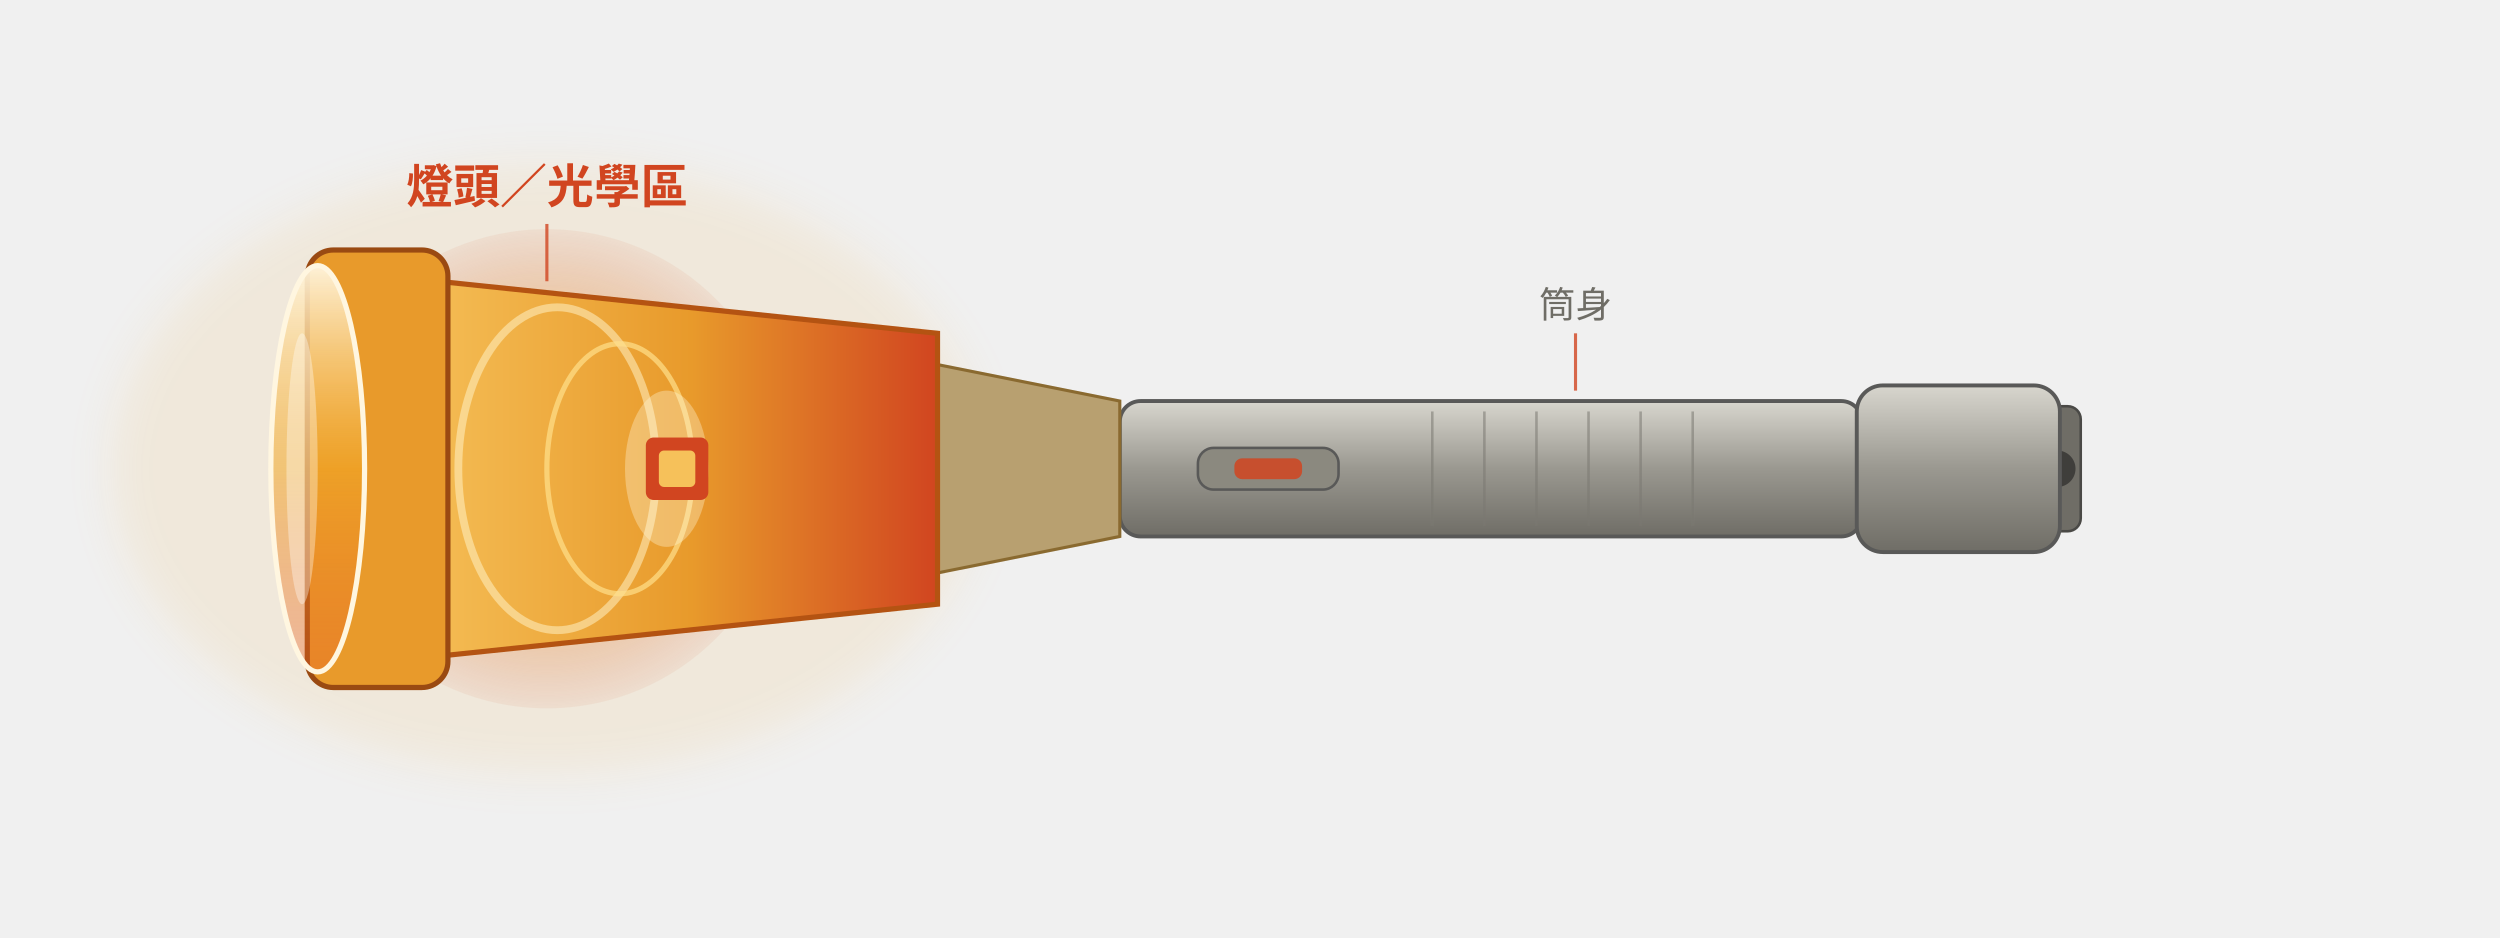
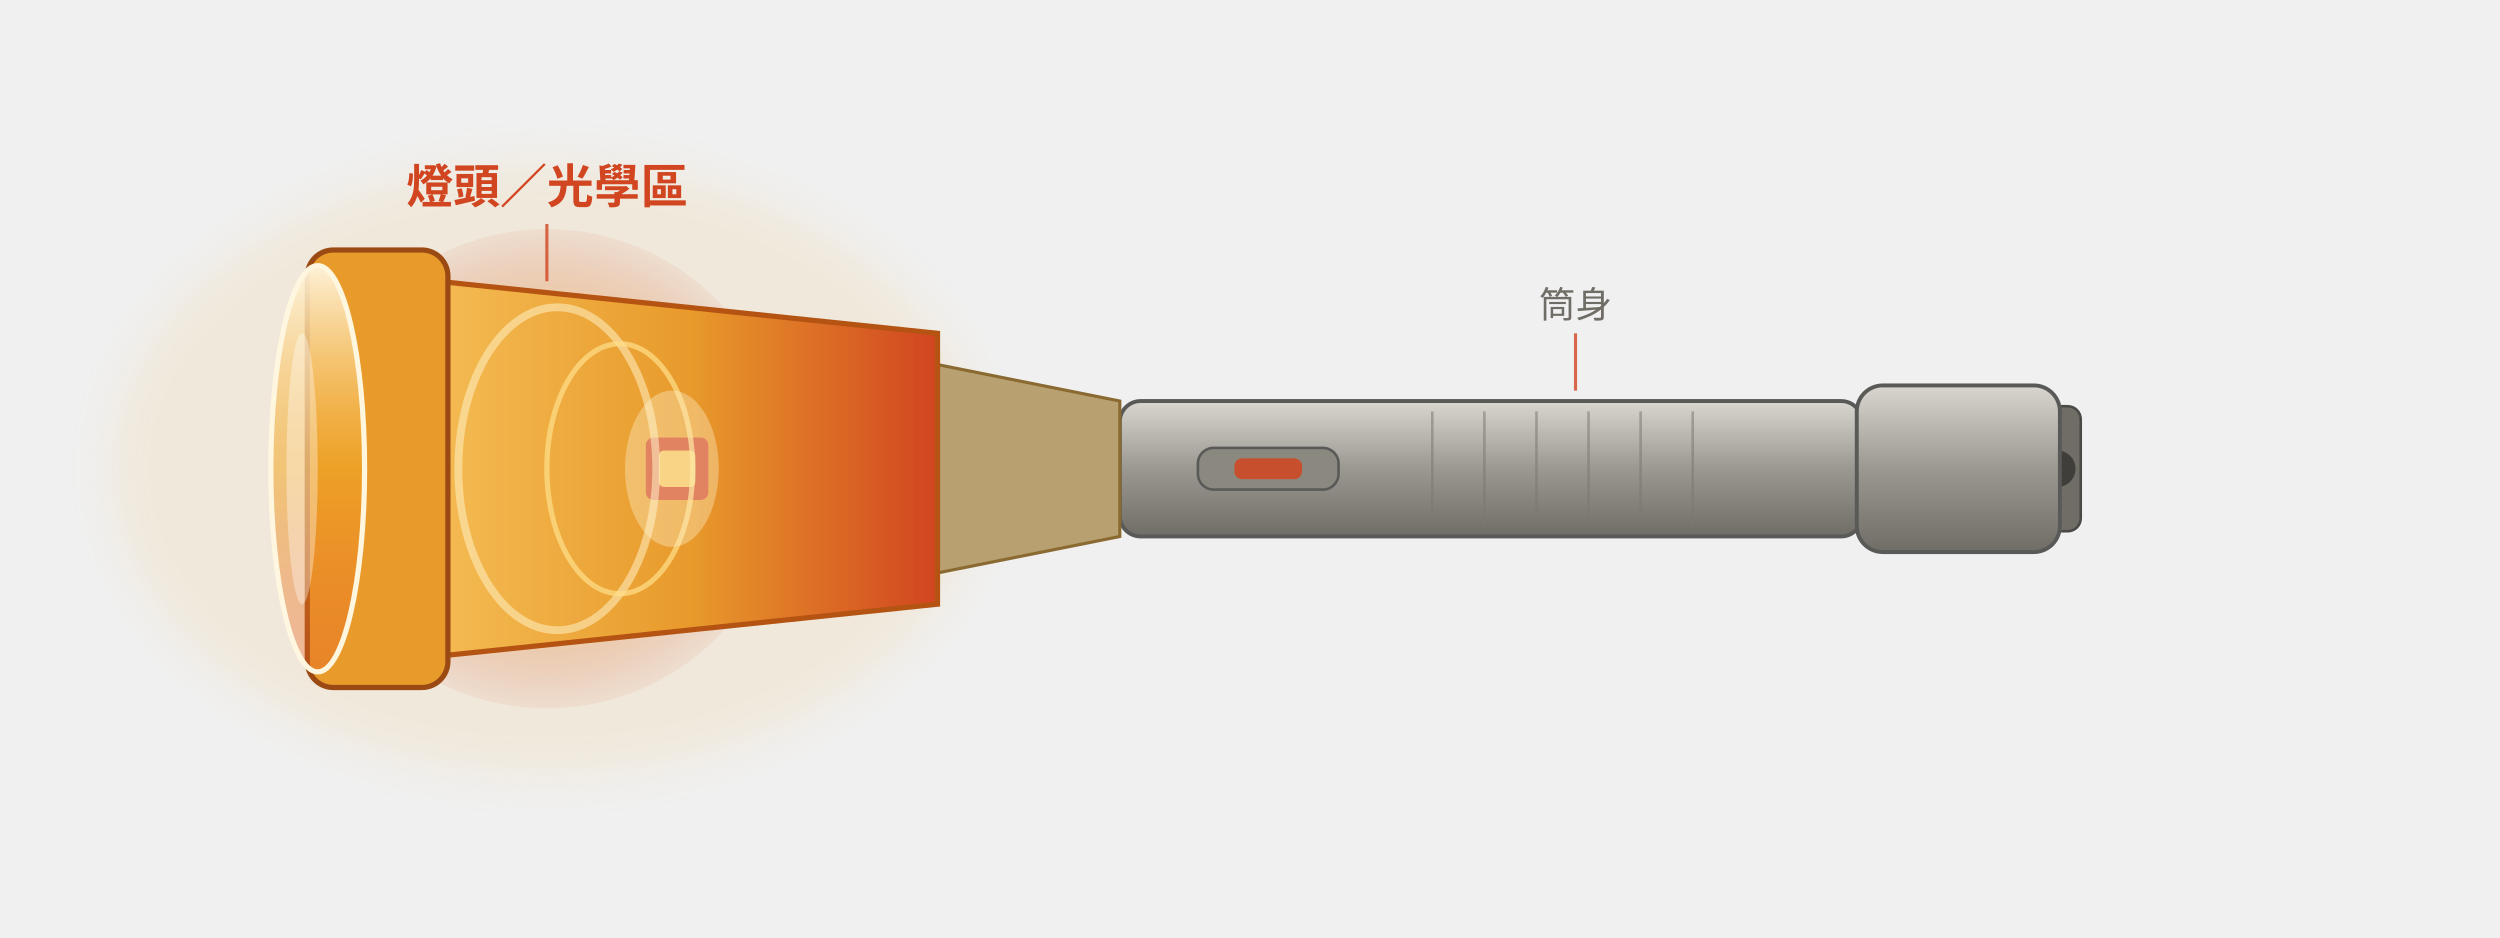
<svg xmlns="http://www.w3.org/2000/svg" viewBox="0 0 960 360" aria-label="手電筒結構示意，強調燈頭光學區">
  <defs>
    <linearGradient id="headGlow" x1="0" y1="0" x2="1" y2="0">
      <stop offset="0%" stop-color="#F6C15A" />
      <stop offset="55%" stop-color="#E89A2B" />
      <stop offset="100%" stop-color="#D14520" />
    </linearGradient>
    <linearGradient id="lensGrad" x1="0" y1="0" x2="0" y2="1">
      <stop offset="0%" stop-color="#FFF6E0" stop-opacity="0.95" />
      <stop offset="50%" stop-color="#F2A623" stop-opacity="0.55" />
      <stop offset="100%" stop-color="#E85D24" stop-opacity="0.35" />
    </linearGradient>
    <linearGradient id="bodyGrad" x1="0" y1="0" x2="0" y2="1">
      <stop offset="0%" stop-color="#D8D6CE" />
      <stop offset="50%" stop-color="#9A9890" />
      <stop offset="100%" stop-color="#6F6D66" />
    </linearGradient>
    <radialGradient id="hotspot" cx="50%" cy="50%" r="50%">
      <stop offset="0%" stop-color="#FFF3C4" />
      <stop offset="45%" stop-color="#F2A623" />
      <stop offset="100%" stop-color="#D14520" stop-opacity="0.15" />
    </radialGradient>
    <filter id="soft">
      <feGaussianBlur stdDeviation="8" />
    </filter>
  </defs>
  <ellipse cx="210" cy="180" rx="168" ry="118" fill="#F2A623" opacity="0.10" filter="url(#soft)" />
  <ellipse cx="210" cy="180" rx="92" ry="92" fill="url(#hotspot)" opacity="0.45" />
  <rect x="781" y="156" width="18" height="48" rx="5" fill="#6F6D66" stroke="#4A4946" />
  <circle cx="790" cy="180" r="7" fill="#3F3E3B" />
  <rect x="430" y="154" width="285" height="52" rx="8" fill="url(#bodyGrad)" stroke="#595958" stroke-width="1.5" />
  <rect x="713" y="148" width="78" height="64" rx="10" fill="url(#bodyGrad)" stroke="#595958" stroke-width="1.5" />
  <g stroke="#7A7871" stroke-width="1" opacity="0.55">
    <line x1="550" y1="158" x2="550" y2="202" />
    <line x1="570" y1="158" x2="570" y2="202" />
    <line x1="590" y1="158" x2="590" y2="202" />
    <line x1="610" y1="158" x2="610" y2="202" />
    <line x1="630" y1="158" x2="630" y2="202" />
    <line x1="650" y1="158" x2="650" y2="202" />
  </g>
  <rect x="460" y="172" width="54" height="16" rx="6" fill="#8B897F" stroke="#595958" />
  <rect x="474" y="176" width="26" height="8" rx="3" fill="#D14520" opacity="0.85" />
  <path d="M 360 140 L 430 154 L 430 206 L 360 220 Z" fill="#B8A070" stroke="#8A6A30" stroke-width="1.2" />
  <path d="M 168 108            L 360 128            L 360 232            L 168 252            Q 132 180 168 108 Z" fill="url(#headGlow)" stroke="#B45312" stroke-width="2" />
+   <rect x="248" y="168" width="24" height="24" rx="3" fill="#D14520" />
+   <rect x="253" y="173" width="14" height="14" rx="2" fill="#F6C15A" />
  <ellipse cx="214" cy="180" rx="38" ry="62" fill="none" stroke="#FFF1C2" stroke-width="3" opacity="0.55" />
  <ellipse cx="238" cy="180" rx="28" ry="48" fill="none" stroke="#FFE08A" stroke-width="2" opacity="0.7" />
-   <ellipse cx="256" cy="180" rx="16" ry="30" fill="#FFF6D8" opacity="0.35" />
-   <rect x="248" y="168" width="24" height="24" rx="3" fill="#D14520" />
-   <rect x="253" y="173" width="14" height="14" rx="2" fill="#F6C15A" />
+   <ellipse cx="258" cy="180" rx="18" ry="30" fill="#FFF6D8" opacity="0.35" />
  <rect x="118" y="96" width="54" height="168" rx="10" fill="#E89A2B" stroke="#9A4A12" stroke-width="2" />
  <ellipse cx="122" cy="180" rx="18" ry="78" fill="url(#lensGrad)" stroke="#FFF6E0" stroke-width="2" />
  <ellipse cx="116" cy="180" rx="6" ry="52" fill="#FFFFFF" opacity="0.35" />
  <g font-family="system-ui, sans-serif">
    <text x="210" y="78" font-size="18" font-weight="600" fill="#D14520" text-anchor="middle">燈頭／光學區</text>
    <text x="605" y="122" font-size="14" fill="#6F6D66" text-anchor="middle">筒身</text>
  </g>
  <g stroke="#D14520" stroke-width="1.2" fill="none" opacity="0.8">
    <path d="M 210 86 L 210 108" />
    <path d="M 605 128 L 605 150" />
  </g>
</svg>
